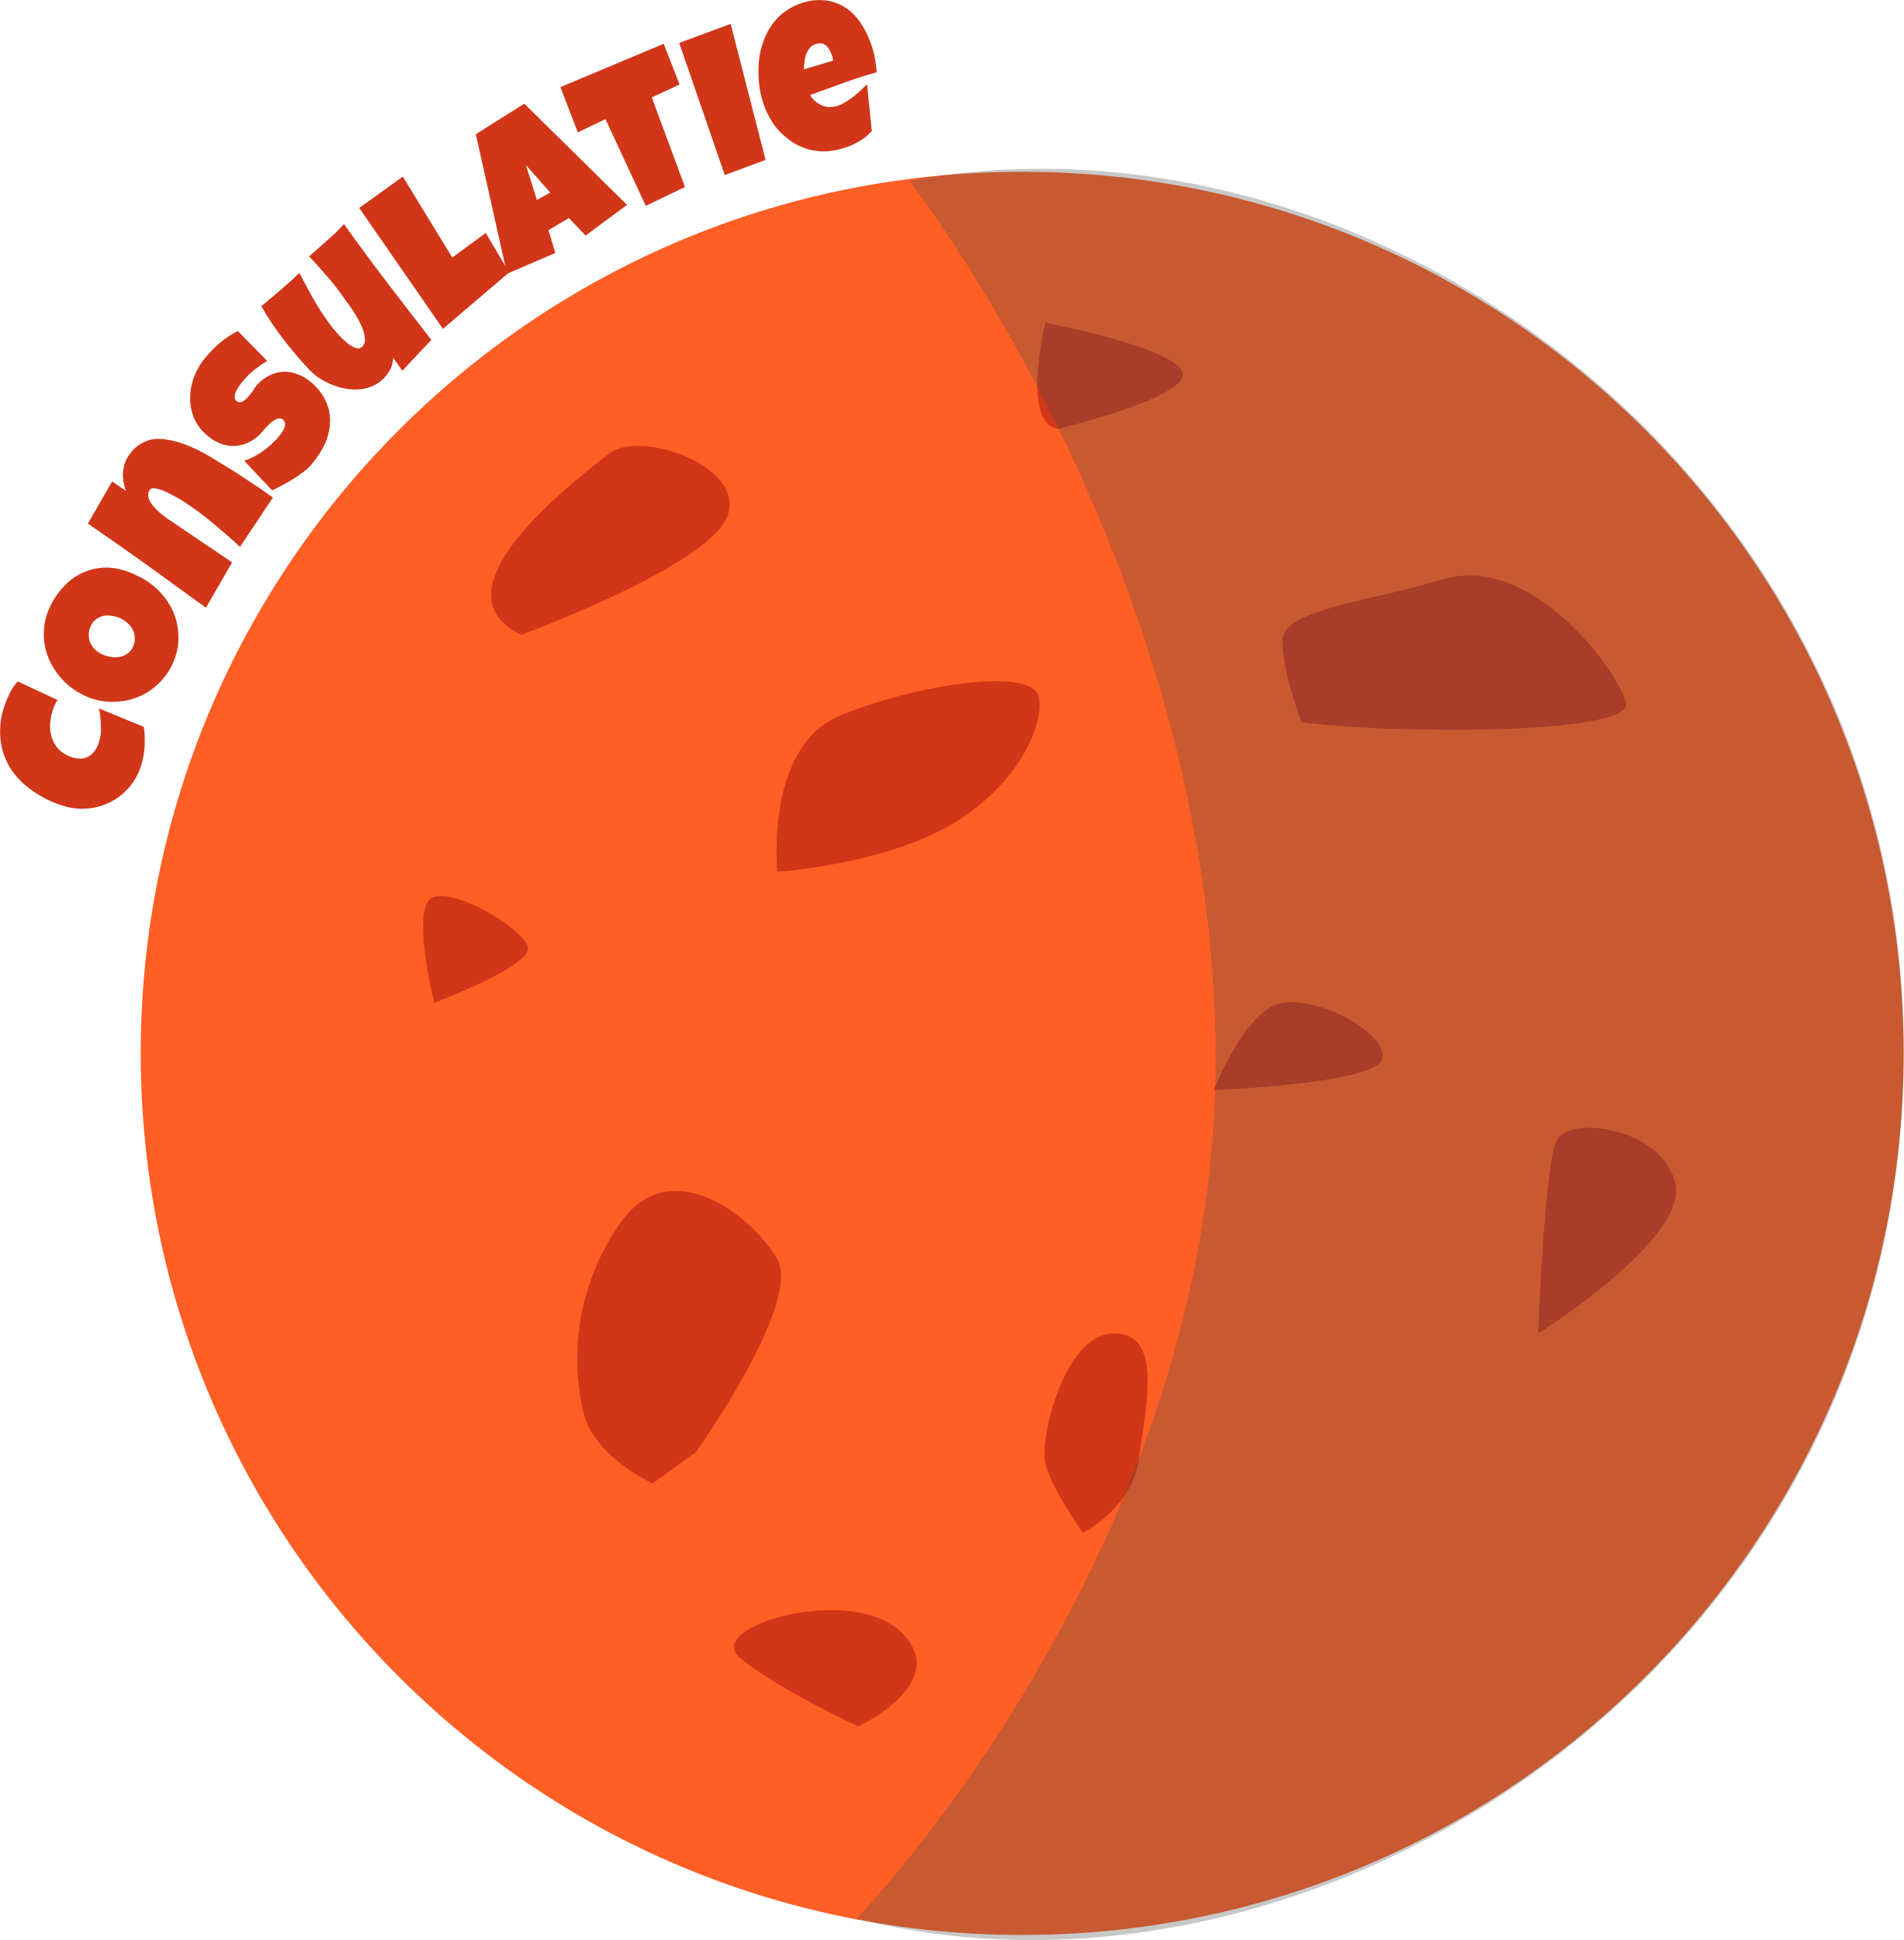
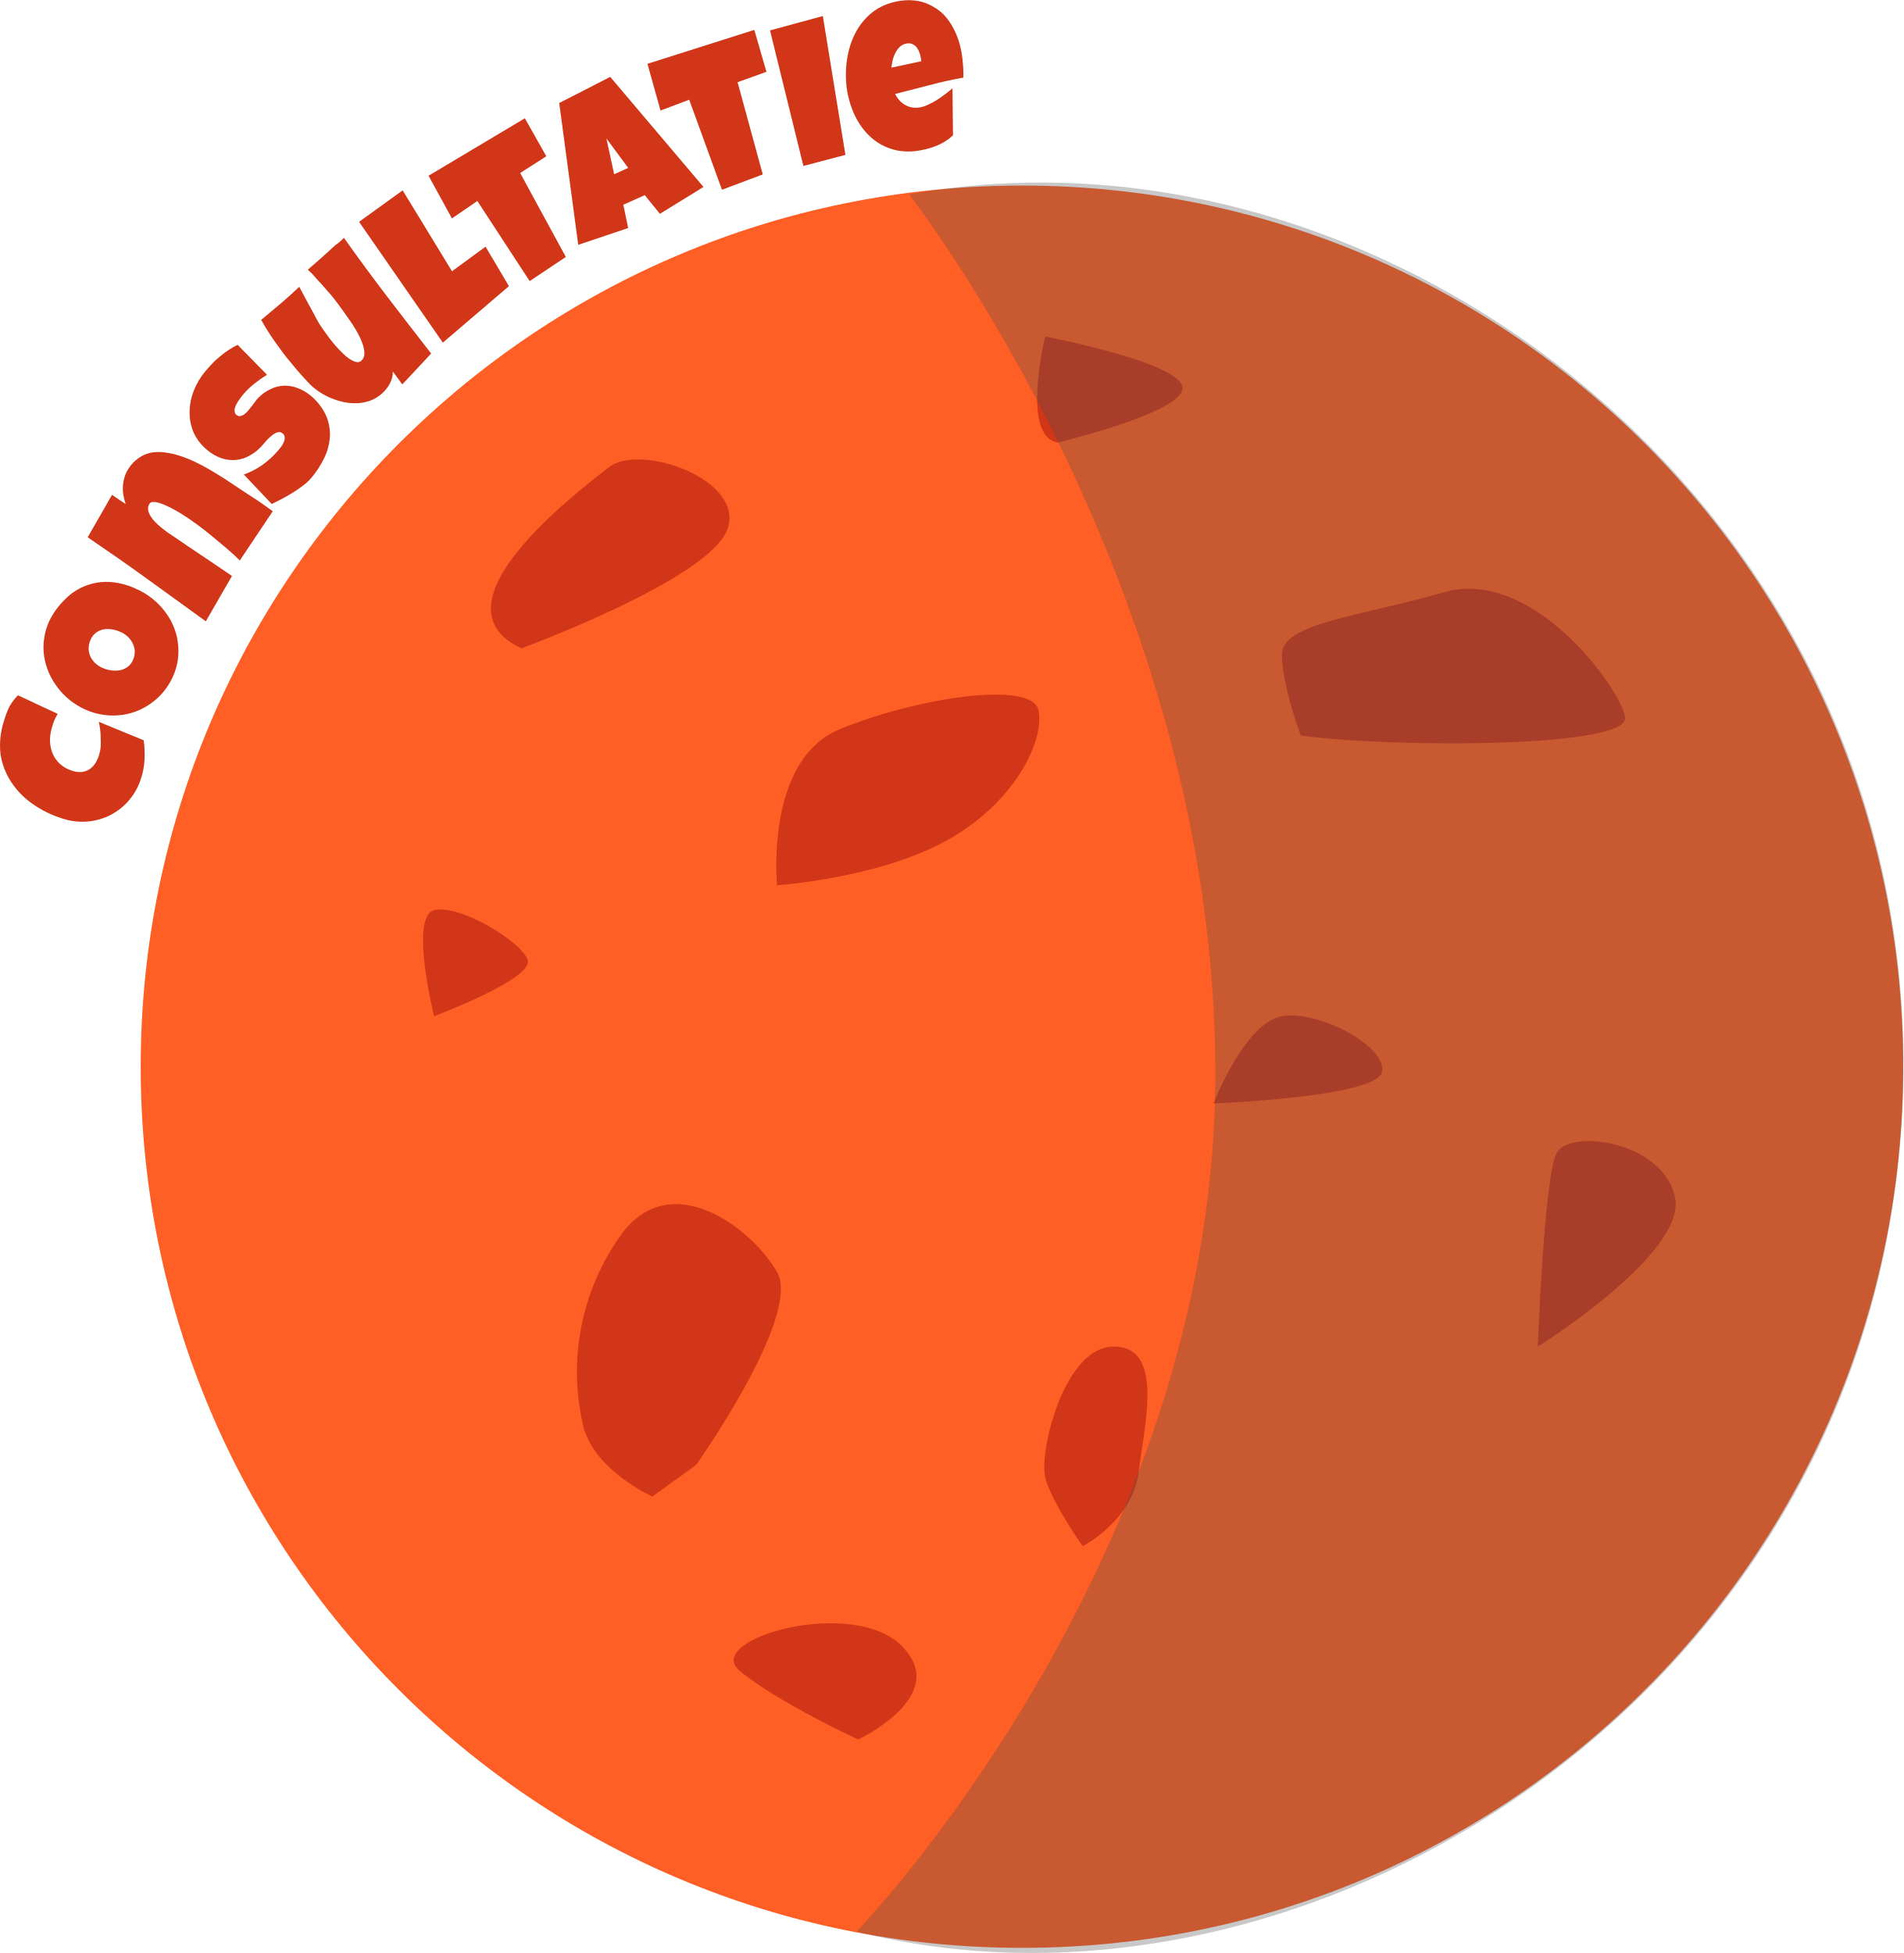
- <svg xmlns="http://www.w3.org/2000/svg" id="Laag_1" data-name="Laag 1" viewBox="0 0 218.35 222.46">
+ <svg xmlns="http://www.w3.org/2000/svg" id="Laag_1" data-name="Laag 1" viewBox="0 0 218.35 224.06">
  <defs>
    <style>.cls-1{fill:#ff5e24;}.cls-2{fill:#d13618;}.cls-3{fill:#4d4d4d;opacity:0.31;isolation:isolate;}</style>
  </defs>
-   <circle class="cls-1" cx="117.23" cy="120.79" r="101.09" />
-   <path class="cls-2" d="M63.54,73.4S85,65.53,87.15,59.8s-10-10-13.6-7.15S52.81,68.39,63.54,73.4Z" transform="translate(-3.73 -0.61)" />
-   <path class="cls-2" d="M92.87,100.58S91.44,86.27,100,82.7,122.2,77,122.87,80.55s-2.86,10.73-10.73,15S92.87,100.58,92.87,100.58Z" transform="translate(-3.73 -0.61)" />
-   <path class="cls-2" d="M153,83.41c10.73,1.43,37.92,1.43,37.2-2.15S179.42,64.1,169.41,67s-18.6,3.57-18.6,7.15S153,83.41,153,83.41Z" transform="translate(-3.73 -0.61)" />
-   <path class="cls-2" d="M142.94,125.61s18.6-.71,19.31-3.57-7.15-7.16-11.44-6.44S142.94,125.61,142.94,125.61Z" transform="translate(-3.73 -0.61)" />
-   <path class="cls-2" d="M127.92,176.4s5.72-2.86,6.44-8.58,2.86-14.31-2.87-14.31-8.58,12.16-7.86,15S127.92,176.4,127.92,176.4Z" transform="translate(-3.73 -0.61)" />
-   <path class="cls-2" d="M102.17,198.58s10.73-5,5-10.73-22.89-.72-18.59,2.86S102.17,198.58,102.17,198.58Z" transform="translate(-3.73 -0.61)" />
-   <path class="cls-2" d="M83.57,167.1S95.73,150,92.87,145,80.71,132.8,75,140.67a27,27,0,0,0-4.29,22.17c1.43,5,7.87,7.87,7.87,7.87Z" transform="translate(-3.73 -0.61)" />
-   <path class="cls-2" d="M53.53,115.6s11.44-4.29,10.73-6.44-7.87-6.44-10.73-5.72S53.53,115.6,53.53,115.6Z" transform="translate(-3.73 -0.61)" />
-   <path class="cls-2" d="M125.06,49.79s15-3.58,14.3-6.44-15.73-5.72-15.73-5.72S120.77,49.08,125.06,49.79Z" transform="translate(-3.73 -0.61)" />
-   <path class="cls-2" d="M180.14,153.51s17.16-10.73,15.73-17.17-12.16-7.86-13.59-5S180.14,153.51,180.14,153.51Z" transform="translate(-3.73 -0.61)" />
-   <path class="cls-3" d="M222.08,120.62c.35,70.45-66.88,113.45-120.1,100,0,0,41.17-42.41,41.17-98.5S108,21.32,108,21.32C161.68,11.52,221.76,55.81,222.08,120.62Z" transform="translate(-3.73 -0.61)" />
-   <path class="cls-2" d="M5.77,78.75l4.55,2.13a4,4,0,0,0-.33.61c-.09.22-.17.43-.24.65a6,6,0,0,0-.28,1.65,4.17,4.17,0,0,0,.25,1.55,3.58,3.58,0,0,0,.83,1.28,3.68,3.68,0,0,0,1.48.84,2.82,2.82,0,0,0,1.08.14,2.15,2.15,0,0,0,.87-.3,2.37,2.37,0,0,0,.67-.67,3.6,3.6,0,0,0,.45-1,4.94,4.94,0,0,0,.19-.9,7.71,7.71,0,0,0,0-1,7.48,7.48,0,0,0-.07-1c0-.32-.09-.62-.15-.89l5.15,2.12a7.2,7.2,0,0,1,.1,1.07,11.11,11.11,0,0,1,0,1.15,10.44,10.44,0,0,1-.14,1.14,9.67,9.67,0,0,1-.26,1.06,7,7,0,0,1-3.5,4.19,6.94,6.94,0,0,1-2.63.75,7.16,7.16,0,0,1-2.88-.33,12.07,12.07,0,0,1-3.45-1.7A9.27,9.27,0,0,1,5,88.84,7.94,7.94,0,0,1,3.8,85.55a9,9,0,0,1,.4-3.88,13.27,13.27,0,0,1,.63-1.55A5.83,5.83,0,0,1,5.77,78.75Z" transform="translate(-3.73 -0.61)" />
-   <path class="cls-2" d="M19.45,66.62a8.66,8.66,0,0,1,1.78,1.09,8.23,8.23,0,0,1,1.4,1.43,7.59,7.59,0,0,1,1,1.7,7.15,7.15,0,0,1,.5,1.88,6.92,6.92,0,0,1,0,2,7.47,7.47,0,0,1-.6,2,7.28,7.28,0,0,1-1.1,1.73A7.76,7.76,0,0,1,21,79.75a7,7,0,0,1-1.71.89,7.52,7.52,0,0,1-1.88.41A8,8,0,0,1,15.41,81a7.46,7.46,0,0,1-1.95-.61,8.14,8.14,0,0,1-3.11-2.49,8,8,0,0,1-1-1.69,7.75,7.75,0,0,1-.53-1.88,7.56,7.56,0,0,1,0-2,6.7,6.7,0,0,1,.58-2,8.8,8.8,0,0,1,1.79-2.62,6.62,6.62,0,0,1,5.2-2A8.5,8.5,0,0,1,19.45,66.62Zm-1.91,4.89a3.3,3.3,0,0,0-1-.28,2.74,2.74,0,0,0-.95,0,2.3,2.3,0,0,0-.84.39,1.92,1.92,0,0,0-.61.78,2.23,2.23,0,0,0-.23,1,2.31,2.31,0,0,0,.18.91,2.28,2.28,0,0,0,.54.78,2.82,2.82,0,0,0,.83.56,3.82,3.82,0,0,0,1,.29,3,3,0,0,0,1,0,2.29,2.29,0,0,0,.88-.37,2,2,0,0,0,.64-.78,2.28,2.28,0,0,0,.21-1,2.12,2.12,0,0,0-.22-.93,2.56,2.56,0,0,0-.58-.78A3,3,0,0,0,17.54,71.51Z" transform="translate(-3.73 -0.61)" />
-   <path class="cls-2" d="M30.66,54.71c.75.48,1.49,1,2.21,1.46s1.44,1,2.16,1.49l-3.78,5.66c-1.05-1-2.11-1.88-3.18-2.78a33.8,33.8,0,0,0-3.4-2.5l-.42-.25c-.2-.12-.42-.25-.68-.38s-.52-.27-.8-.4a4.86,4.86,0,0,0-.79-.3,2.58,2.58,0,0,0-.67-.11.47.47,0,0,0-.41.2,1,1,0,0,0-.17.69,1.9,1.9,0,0,0,.26.72,3.87,3.87,0,0,0,.55.69c.22.23.45.44.68.64l.69.53.56.37,3.43,2.33c1.15.76,2.3,1.54,3.45,2.33l-3,5.2-6.72-4.87Q17.24,63,13.81,60.65l2.78-4.83,1.56,1.06a7.09,7.09,0,0,1-.25-1,5,5,0,0,1-.07-1,4.87,4.87,0,0,1,.17-1,3.61,3.61,0,0,1,.43-.94,4.41,4.41,0,0,1,1.23-1.3A4,4,0,0,1,21.12,51a5.13,5.13,0,0,1,1.62,0,8.9,8.9,0,0,1,1.7.4,13.72,13.72,0,0,1,1.72.69c.58.28,1.13.57,1.66.88s1,.62,1.52.93Z" transform="translate(-3.73 -0.61)" />
-   <path class="cls-2" d="M39.32,44.37a6.31,6.31,0,0,1,1.77,2.23A5.31,5.31,0,0,1,41.58,49,6.37,6.37,0,0,1,41,51.49a10.54,10.54,0,0,1-1.54,2.37,6.08,6.08,0,0,1-.93.87c-.38.29-.78.56-1.2.82s-.84.5-1.26.72-.79.41-1.13.57l-3.2-3.39a8.25,8.25,0,0,0,2.14-1.11,9.65,9.65,0,0,0,1.79-1.63l.33-.43a2.37,2.37,0,0,0,.31-.53,1.36,1.36,0,0,0,.12-.54.69.69,0,0,0-.26-.49.56.56,0,0,0-.39-.13,1,1,0,0,0-.43.11,2.28,2.28,0,0,0-.45.29c-.14.12-.28.24-.41.37s-.25.25-.35.37l-.24.29a5.22,5.22,0,0,1-1.44,1.21,4.39,4.39,0,0,1-1.61.51,4.1,4.1,0,0,1-1.68-.21,4.79,4.79,0,0,1-1.62-.94,5.44,5.44,0,0,1-1.55-2,5.68,5.68,0,0,1-.46-2.36A6.85,6.85,0,0,1,26,43.78a7.91,7.91,0,0,1,1.31-2.19c.25-.29.51-.58.8-.88a12.06,12.06,0,0,1,.9-.84c.31-.26.64-.5,1-.73a7.44,7.44,0,0,1,1-.57L34.37,42a14.23,14.23,0,0,0-1.44,1,8.26,8.26,0,0,0-1.24,1.19l-.25.31a2.55,2.55,0,0,0-.3.41,4.34,4.34,0,0,0-.28.46,2.27,2.27,0,0,0-.19.48.79.79,0,0,0,0,.43.55.55,0,0,0,.22.34.5.5,0,0,0,.43.11,1.11,1.11,0,0,0,.46-.23,2.35,2.35,0,0,0,.46-.44l.44-.54L33,45a3.5,3.5,0,0,1,.31-.37,4.68,4.68,0,0,1,1.4-1,3.85,3.85,0,0,1,1.52-.39,3.67,3.67,0,0,1,1.55.26A4.91,4.91,0,0,1,39.32,44.37Z" transform="translate(-3.73 -0.61)" />
-   <path class="cls-2" d="M43.18,26.3q2.43,3.42,4.94,6.7c1.67,2.19,3.37,4.38,5.08,6.58l-3.32,3.54-1.07-1.49a2.54,2.54,0,0,1-.09.72,2.91,2.91,0,0,1-.27.69,3.64,3.64,0,0,1-.42.63,3.54,3.54,0,0,1-.5.52,3.9,3.9,0,0,1-1.32.79,4.76,4.76,0,0,1-1.5.29,6,6,0,0,1-1.57-.14,7.28,7.28,0,0,1-1.54-.49,8.19,8.19,0,0,1-1.39-.77,7.24,7.24,0,0,1-1.13-1c-.48-.52-1-1.07-1.46-1.65s-1-1.17-1.44-1.77-.91-1.23-1.33-1.86-.8-1.25-1.14-1.87c.74-.62,1.48-1.24,2.21-1.87s1.46-1.27,2.15-1.93l1,1.88c.33.63.68,1.24,1.05,1.85s.76,1.2,1.17,1.77a16.36,16.36,0,0,0,1.34,1.65l.5.51a5.62,5.62,0,0,0,.71.58,2.32,2.32,0,0,0,.76.37.64.64,0,0,0,.65-.15,1,1,0,0,0,.33-.82,3.59,3.59,0,0,0-.24-1.19A8.85,8.85,0,0,0,44.68,37q-.43-.76-1-1.53t-1.11-1.53c-.38-.5-.75-1-1.11-1.39l-1-1.14-.68-.76c-.11-.12-.21-.23-.32-.33L39.19,30c.39-.33.77-.67,1.14-1s.76-.67,1.13-1,.58-.53.87-.81S42.9,26.59,43.18,26.3Z" transform="translate(-3.73 -0.61)" />
-   <path class="cls-2" d="M59.44,27.32l2.68,4.53-7.59,6.47-9.6-13.86,5-3.6,5.67,9.28Z" transform="translate(-3.73 -0.61)" />
-   <path class="cls-2" d="M75.64,24.1,70.9,27.62l-1.92-2L66.63,27l.79,2.62L61.88,32,58.3,16l5.56-3.5Zm-8.8-1.41-2.79-3.15,1.25,4Z" transform="translate(-3.73 -0.61)" />
-   <path class="cls-2" d="M79.85,5.63l1.82,4.67-3.19,1.48,3.81,10.28-4.5,2.15-4.62-9.94L70,15.79,68,10.6Z" transform="translate(-3.73 -0.61)" />
-   <path class="cls-2" d="M87.53,3.35l4,15.6-4.68,1.73L81.63,5.53Z" transform="translate(-3.73 -0.61)" />
-   <path class="cls-2" d="M104,6.9a15.4,15.4,0,0,1,.28,2c-1.3.36-2.58.77-3.85,1.23l-3.79,1.38a3,3,0,0,0,1.22,1.13,2.53,2.53,0,0,0,1.64.18,3.65,3.65,0,0,0,1-.39,7.84,7.84,0,0,0,1-.66,12,12,0,0,0,.93-.78c.29-.27.53-.51.74-.72l.54,5.37a5.89,5.89,0,0,1-.86.79,6.82,6.82,0,0,1-1,.62,8.22,8.22,0,0,1-1.1.46,11.42,11.42,0,0,1-1.11.3,6.68,6.68,0,0,1-2.16.12,6.07,6.07,0,0,1-1.9-.51,6.58,6.58,0,0,1-1.62-1A8,8,0,0,1,92.56,15a10.12,10.12,0,0,1-1-1.78,10.77,10.77,0,0,1-.62-2A12.14,12.14,0,0,1,90.72,9a10.67,10.67,0,0,1,.16-2.19,9.36,9.36,0,0,1,.62-2A7.4,7.4,0,0,1,92.61,3a6.37,6.37,0,0,1,1.62-1.38A7.23,7.23,0,0,1,96.42.75a6.15,6.15,0,0,1,1.94-.1,5.11,5.11,0,0,1,1.67.47,5.55,5.55,0,0,1,1.41.95,7.31,7.31,0,0,1,1.12,1.35,9.13,9.13,0,0,1,.84,1.65A12.48,12.48,0,0,1,104,6.9Zm-4.75.36A4.45,4.45,0,0,0,99,6.61,2.36,2.36,0,0,0,98.64,6a1.55,1.55,0,0,0-.51-.37,1.07,1.07,0,0,0-.67,0A1.38,1.38,0,0,0,96.7,6a2.46,2.46,0,0,0-.48.75A4,4,0,0,0,96,7.7a6.92,6.92,0,0,0-.07.86l3.35-1Z" transform="translate(-3.73 -0.61)" />
+   <circle class="cls-1" cx="117.23" cy="122.38" r="101.09" />
+   <path class="cls-2" d="M65.75,75.61S87.21,67.74,89.36,62s-10-10-13.6-7.15S55,70.6,65.75,75.61Z" transform="translate(-5.94 -1.23)" />
+   <path class="cls-2" d="M95.08,102.79s-1.43-14.31,7.15-17.88,22.18-5.74,22.85-2.15-2.86,10.73-10.73,15S95.08,102.79,95.08,102.79Z" transform="translate(-5.94 -1.23)" />
+   <path class="cls-2" d="M155.16,85.62c10.73,1.43,37.92,1.43,37.2-2.15s-10.73-17.16-20.74-14.3S153,72.74,153,76.32,155.16,85.62,155.16,85.62Z" transform="translate(-5.94 -1.23)" />
+   <path class="cls-2" d="M145.15,127.82s18.6-.71,19.31-3.57-7.15-7.16-11.44-6.44S145.15,127.82,145.15,127.82Z" transform="translate(-5.94 -1.23)" />
+   <path class="cls-2" d="M130.13,178.61s5.72-2.86,6.44-8.58,2.86-14.31-2.87-14.31-8.58,12.16-7.86,15S130.13,178.61,130.13,178.61Z" transform="translate(-5.94 -1.23)" />
+   <path class="cls-2" d="M104.38,200.79s10.73-5,5-10.73-22.89-.72-18.59,2.86S104.38,200.79,104.38,200.79Z" transform="translate(-5.94 -1.23)" />
+   <path class="cls-2" d="M85.78,169.31s12.16-17.14,9.3-22.14S82.92,135,77.19,142.88a27,27,0,0,0-4.29,22.17c1.43,5,7.87,7.87,7.87,7.87Z" transform="translate(-5.94 -1.23)" />
+   <path class="cls-2" d="M55.74,117.81s11.44-4.29,10.73-6.44-7.87-6.44-10.73-5.72S55.74,117.81,55.74,117.81Z" transform="translate(-5.94 -1.23)" />
+   <path class="cls-2" d="M127.27,52s15-3.58,14.3-6.44-15.73-5.72-15.73-5.72S123,51.29,127.27,52Z" transform="translate(-5.94 -1.23)" />
+   <path class="cls-2" d="M182.35,155.72s17.16-10.73,15.73-17.17-12.16-7.86-13.59-5S182.35,155.72,182.35,155.72Z" transform="translate(-5.94 -1.23)" />
+   <path class="cls-3" d="M224.29,122.83c.35,70.45-66.88,113.45-120.1,100,0,0,41.17-42.41,41.17-98.5s-35.15-100.8-35.15-100.8C163.89,13.73,224,58,224.29,122.83Z" transform="translate(-5.94 -1.23)" />
+   <path class="cls-2" d="M8,81l4.56,2.13a4.12,4.12,0,0,0-.33.62,3.81,3.81,0,0,0-.24.64A6.1,6.1,0,0,0,11.67,86a4.33,4.33,0,0,0,.25,1.54,3.48,3.48,0,0,0,.84,1.28,3.62,3.62,0,0,0,1.48.84,2.59,2.59,0,0,0,1.07.14,2.15,2.15,0,0,0,.87-.3,2.37,2.37,0,0,0,.67-.67,3.79,3.79,0,0,0,.46-1,5,5,0,0,0,.18-.9,7.63,7.63,0,0,0,0-1,7.73,7.73,0,0,0-.06-1,7.1,7.1,0,0,0-.16-.89l5.15,2.12a7.34,7.34,0,0,1,.1,1.08,10.92,10.92,0,0,1,0,1.14,8.81,8.81,0,0,1-.14,1.15,8.06,8.06,0,0,1-.26,1,7.09,7.09,0,0,1-3.5,4.2,7.15,7.15,0,0,1-5.5.41,12.24,12.24,0,0,1-3.46-1.69,9.3,9.3,0,0,1-2.48-2.57A7.94,7.94,0,0,1,6,87.76a9,9,0,0,1,.41-3.87A11.24,11.24,0,0,1,7,82.33,5.83,5.83,0,0,1,8,81Z" transform="translate(-5.94 -1.23)" />
+   <path class="cls-2" d="M21.65,68.83a8.31,8.31,0,0,1,3.18,2.52,7.59,7.59,0,0,1,1,1.7,6.9,6.9,0,0,1,.51,1.88,7.39,7.39,0,0,1,0,2,7,7,0,0,1-.6,2,7.74,7.74,0,0,1-1.09,1.72A7.84,7.84,0,0,1,23.15,82a7.42,7.42,0,0,1-1.7.88,7.19,7.19,0,0,1-1.88.41,7.72,7.72,0,0,1-3.9-.68,8.07,8.07,0,0,1-1.73-1.07,7.83,7.83,0,0,1-1.39-1.43,8,8,0,0,1-1-1.69A7.77,7.77,0,0,1,11,76.52a6.77,6.77,0,0,1,0-2,7,7,0,0,1,.57-2A9,9,0,0,1,13.39,70a6.66,6.66,0,0,1,5.2-2A8.5,8.5,0,0,1,21.65,68.83Zm-1.91,4.89a3.57,3.57,0,0,0-.95-.28,2.79,2.79,0,0,0-1,0,2.28,2.28,0,0,0-.84.38,2,2,0,0,0-.61.78,2.45,2.45,0,0,0-.23,1,2.34,2.34,0,0,0,.18.91,2.69,2.69,0,0,0,.54.77,3,3,0,0,0,.83.56,3.45,3.45,0,0,0,1,.29,3,3,0,0,0,1,0,2.19,2.19,0,0,0,.89-.37,1.91,1.91,0,0,0,.63-.78,2.29,2.29,0,0,0,.22-1,2.23,2.23,0,0,0-.23-.92,2.6,2.6,0,0,0-.58-.79A2.71,2.71,0,0,0,19.74,73.72Z" transform="translate(-5.94 -1.23)" />
+   <path class="cls-2" d="M32.87,56.93c.74.48,1.48,1,2.2,1.45s1.44,1,2.16,1.5l-3.78,5.65c-1-1-2.1-1.88-3.18-2.78a33.58,33.58,0,0,0-3.39-2.49L26.45,60c-.19-.12-.42-.24-.67-.38s-.52-.27-.8-.39a6.85,6.85,0,0,0-.8-.31,2.14,2.14,0,0,0-.67-.1.44.44,0,0,0-.41.19,1,1,0,0,0-.17.7,1.83,1.83,0,0,0,.27.71,3.76,3.76,0,0,0,.54.7q.33.33.69.63l.69.53c.22.15.4.28.55.37,1.15.79,2.3,1.57,3.44,2.33s2.29,1.54,3.44,2.33l-3,5.2-6.72-4.86C20.56,66,18.3,64.44,16,62.87L18.79,58l1.56,1.06a8.76,8.76,0,0,1-.25-1,4.37,4.37,0,0,1-.06-1,4.18,4.18,0,0,1,.16-1,3.55,3.55,0,0,1,.44-1,4.28,4.28,0,0,1,1.23-1.3,3.91,3.91,0,0,1,1.45-.61,5.15,5.15,0,0,1,1.62,0,9.62,9.62,0,0,1,1.71.4,14.45,14.45,0,0,1,1.72.7c.57.27,1.12.57,1.66.88s1,.62,1.52.93Z" transform="translate(-5.94 -1.23)" />
+   <path class="cls-2" d="M41.53,46.58a6.55,6.55,0,0,1,1.77,2.23,5.44,5.44,0,0,1,.49,2.42,6.57,6.57,0,0,1-.62,2.47,10.61,10.61,0,0,1-1.53,2.37,5.32,5.32,0,0,1-.94.87,13.12,13.12,0,0,1-1.19.82c-.43.26-.85.51-1.26.72s-.8.41-1.14.57l-3.2-3.38a8.91,8.91,0,0,0,2.14-1.11,10.06,10.06,0,0,0,1.79-1.64l.34-.42a2.9,2.9,0,0,0,.31-.54,1.31,1.31,0,0,0,.11-.54.62.62,0,0,0-.26-.48A.54.54,0,0,0,38,50.8a1,1,0,0,0-.44.11,2.22,2.22,0,0,0-.44.29c-.15.12-.29.25-.42.37s-.24.26-.34.38l-.25.28a5.18,5.18,0,0,1-1.43,1.21A4,4,0,0,1,33,54a4.1,4.1,0,0,1-1.68-.21,5,5,0,0,1-1.62-.94,5.55,5.55,0,0,1-1.55-2,5.79,5.79,0,0,1-.46-2.35A6.9,6.9,0,0,1,28.19,46a8,8,0,0,1,1.31-2.18c.25-.3.52-.59.8-.89s.59-.57.9-.83.64-.51,1-.74a8.07,8.07,0,0,1,1-.57l3.37,3.44a14.12,14.12,0,0,0-1.43,1,8.88,8.88,0,0,0-1.25,1.19l-.25.31c-.1.13-.2.26-.3.41a5.3,5.3,0,0,0-.28.47,2,2,0,0,0-.19.47.91.91,0,0,0,0,.43.55.55,0,0,0,.22.34.47.47,0,0,0,.43.11,1.17,1.17,0,0,0,.47-.22,3.22,3.22,0,0,0,.46-.45c.15-.18.29-.35.43-.54s.27-.35.38-.51.22-.28.31-.37a4.85,4.85,0,0,1,1.41-1,3.76,3.76,0,0,1,1.52-.39,3.86,3.86,0,0,1,1.55.26A5.12,5.12,0,0,1,41.53,46.58Z" transform="translate(-5.94 -1.23)" />
+   <path class="cls-2" d="M45.39,28.51c1.61,2.28,3.26,4.51,4.93,6.7s3.37,4.38,5.08,6.58l-3.31,3.54L51,43.85a2.53,2.53,0,0,1-.08.72,4.12,4.12,0,0,1-.27.69,3.75,3.75,0,0,1-.42.62,4.15,4.15,0,0,1-.5.52,4,4,0,0,1-1.33.8,5.39,5.39,0,0,1-1.5.29,6.51,6.51,0,0,1-1.57-.14,8.39,8.39,0,0,1-1.54-.5,7.74,7.74,0,0,1-1.38-.77,6.82,6.82,0,0,1-1.14-1c-.48-.52-1-1.07-1.46-1.64s-1-1.17-1.44-1.78-.91-1.23-1.33-1.86-.8-1.25-1.14-1.87l2.22-1.86c.74-.63,1.45-1.27,2.15-1.94.33.63.66,1.26,1,1.88s.69,1.25,1,1.85.76,1.2,1.17,1.78a17.38,17.38,0,0,0,1.35,1.65l.5.5a5,5,0,0,0,.7.59,3,3,0,0,0,.76.37.66.66,0,0,0,.66-.15,1.08,1.08,0,0,0,.33-.83,3.49,3.49,0,0,0-.24-1.18,9,9,0,0,0-.68-1.42,16.06,16.06,0,0,0-1-1.53c-.35-.52-.72-1-1.1-1.53s-.76-1-1.12-1.39-.67-.8-1-1.13-.52-.59-.69-.77a3.34,3.34,0,0,0-.32-.33l-.34-.32,1.15-1,1.12-1,.87-.8C44.82,29.08,45.11,28.8,45.39,28.51Z" transform="translate(-5.94 -1.23)" />
+   <path class="cls-2" d="M61.64,29.53l2.68,4.53-7.58,6.48L47.13,26.68l5-3.61,5.66,9.28Z" transform="translate(-5.94 -1.23)" />
+   <path class="cls-2" d="M66.15,14.8l2.46,4.36-3,1.92,5.24,9.63-4.15,2.77-6-9.19-2.92,2L55.1,21.39Z" transform="translate(-5.94 -1.23)" />
+   <path class="cls-2" d="M86.64,22.68l-5,3.08-1.74-2.14-2.46,1.1L78,27.39l-5.73,1.93L70.09,13.05l5.85-3ZM78,20.49l-2.5-3.38.89,4.11Z" transform="translate(-5.94 -1.23)" />
+   <path class="cls-2" d="M92.47,4.66l1.39,4.81-3.31,1.19,2.89,10.58L88.76,23,85,12.67l-3.29,1.24L80.21,8.55Z" transform="translate(-5.94 -1.23)" />
+   <path class="cls-2" d="M100.33,3.07,102.92,19,98.1,20.27,94.27,4.72Z" transform="translate(-5.94 -1.23)" />
+   <path class="cls-2" d="M116.35,8.07a14.15,14.15,0,0,1,.1,2.06c-1.32.24-2.64.53-3.93.88l-3.9,1a3,3,0,0,0,1.11,1.24,2.52,2.52,0,0,0,1.61.32,3.28,3.28,0,0,0,1-.3,9.81,9.81,0,0,0,1.06-.56c.34-.22.67-.45,1-.7s.58-.46.8-.65l.06,5.39a5.25,5.25,0,0,1-.92.71,6.17,6.17,0,0,1-1.06.53,7.55,7.55,0,0,1-1.14.36,11.39,11.39,0,0,1-1.14.21,7,7,0,0,1-2.16-.07,6.64,6.64,0,0,1-1.84-.68,6.77,6.77,0,0,1-1.53-1.19,7.92,7.92,0,0,1-1.17-1.57,9.51,9.51,0,0,1-.81-1.87,10.74,10.74,0,0,1-.44-2A12.4,12.4,0,0,1,103,9a11.18,11.18,0,0,1,.36-2.17,9.1,9.1,0,0,1,.8-2,7.71,7.71,0,0,1,1.26-1.67,6.37,6.37,0,0,1,1.74-1.23,7.18,7.18,0,0,1,2.25-.63,6.22,6.22,0,0,1,1.94.06A5.41,5.41,0,0,1,113,2,5.68,5.68,0,0,1,114.29,3a7.39,7.39,0,0,1,1,1.44A8.68,8.68,0,0,1,116,6.2,10.51,10.51,0,0,1,116.35,8.07ZM111.59,8a2.8,2.8,0,0,0-.15-.67,2.11,2.11,0,0,0-.3-.6,1.42,1.42,0,0,0-.47-.41,1.09,1.09,0,0,0-.66-.11,1.46,1.46,0,0,0-.8.35,2.39,2.39,0,0,0-.54.71,3.64,3.64,0,0,0-.33.87,8.55,8.55,0,0,0-.15.85l3.43-.73Z" transform="translate(-5.94 -1.23)" />
</svg>
